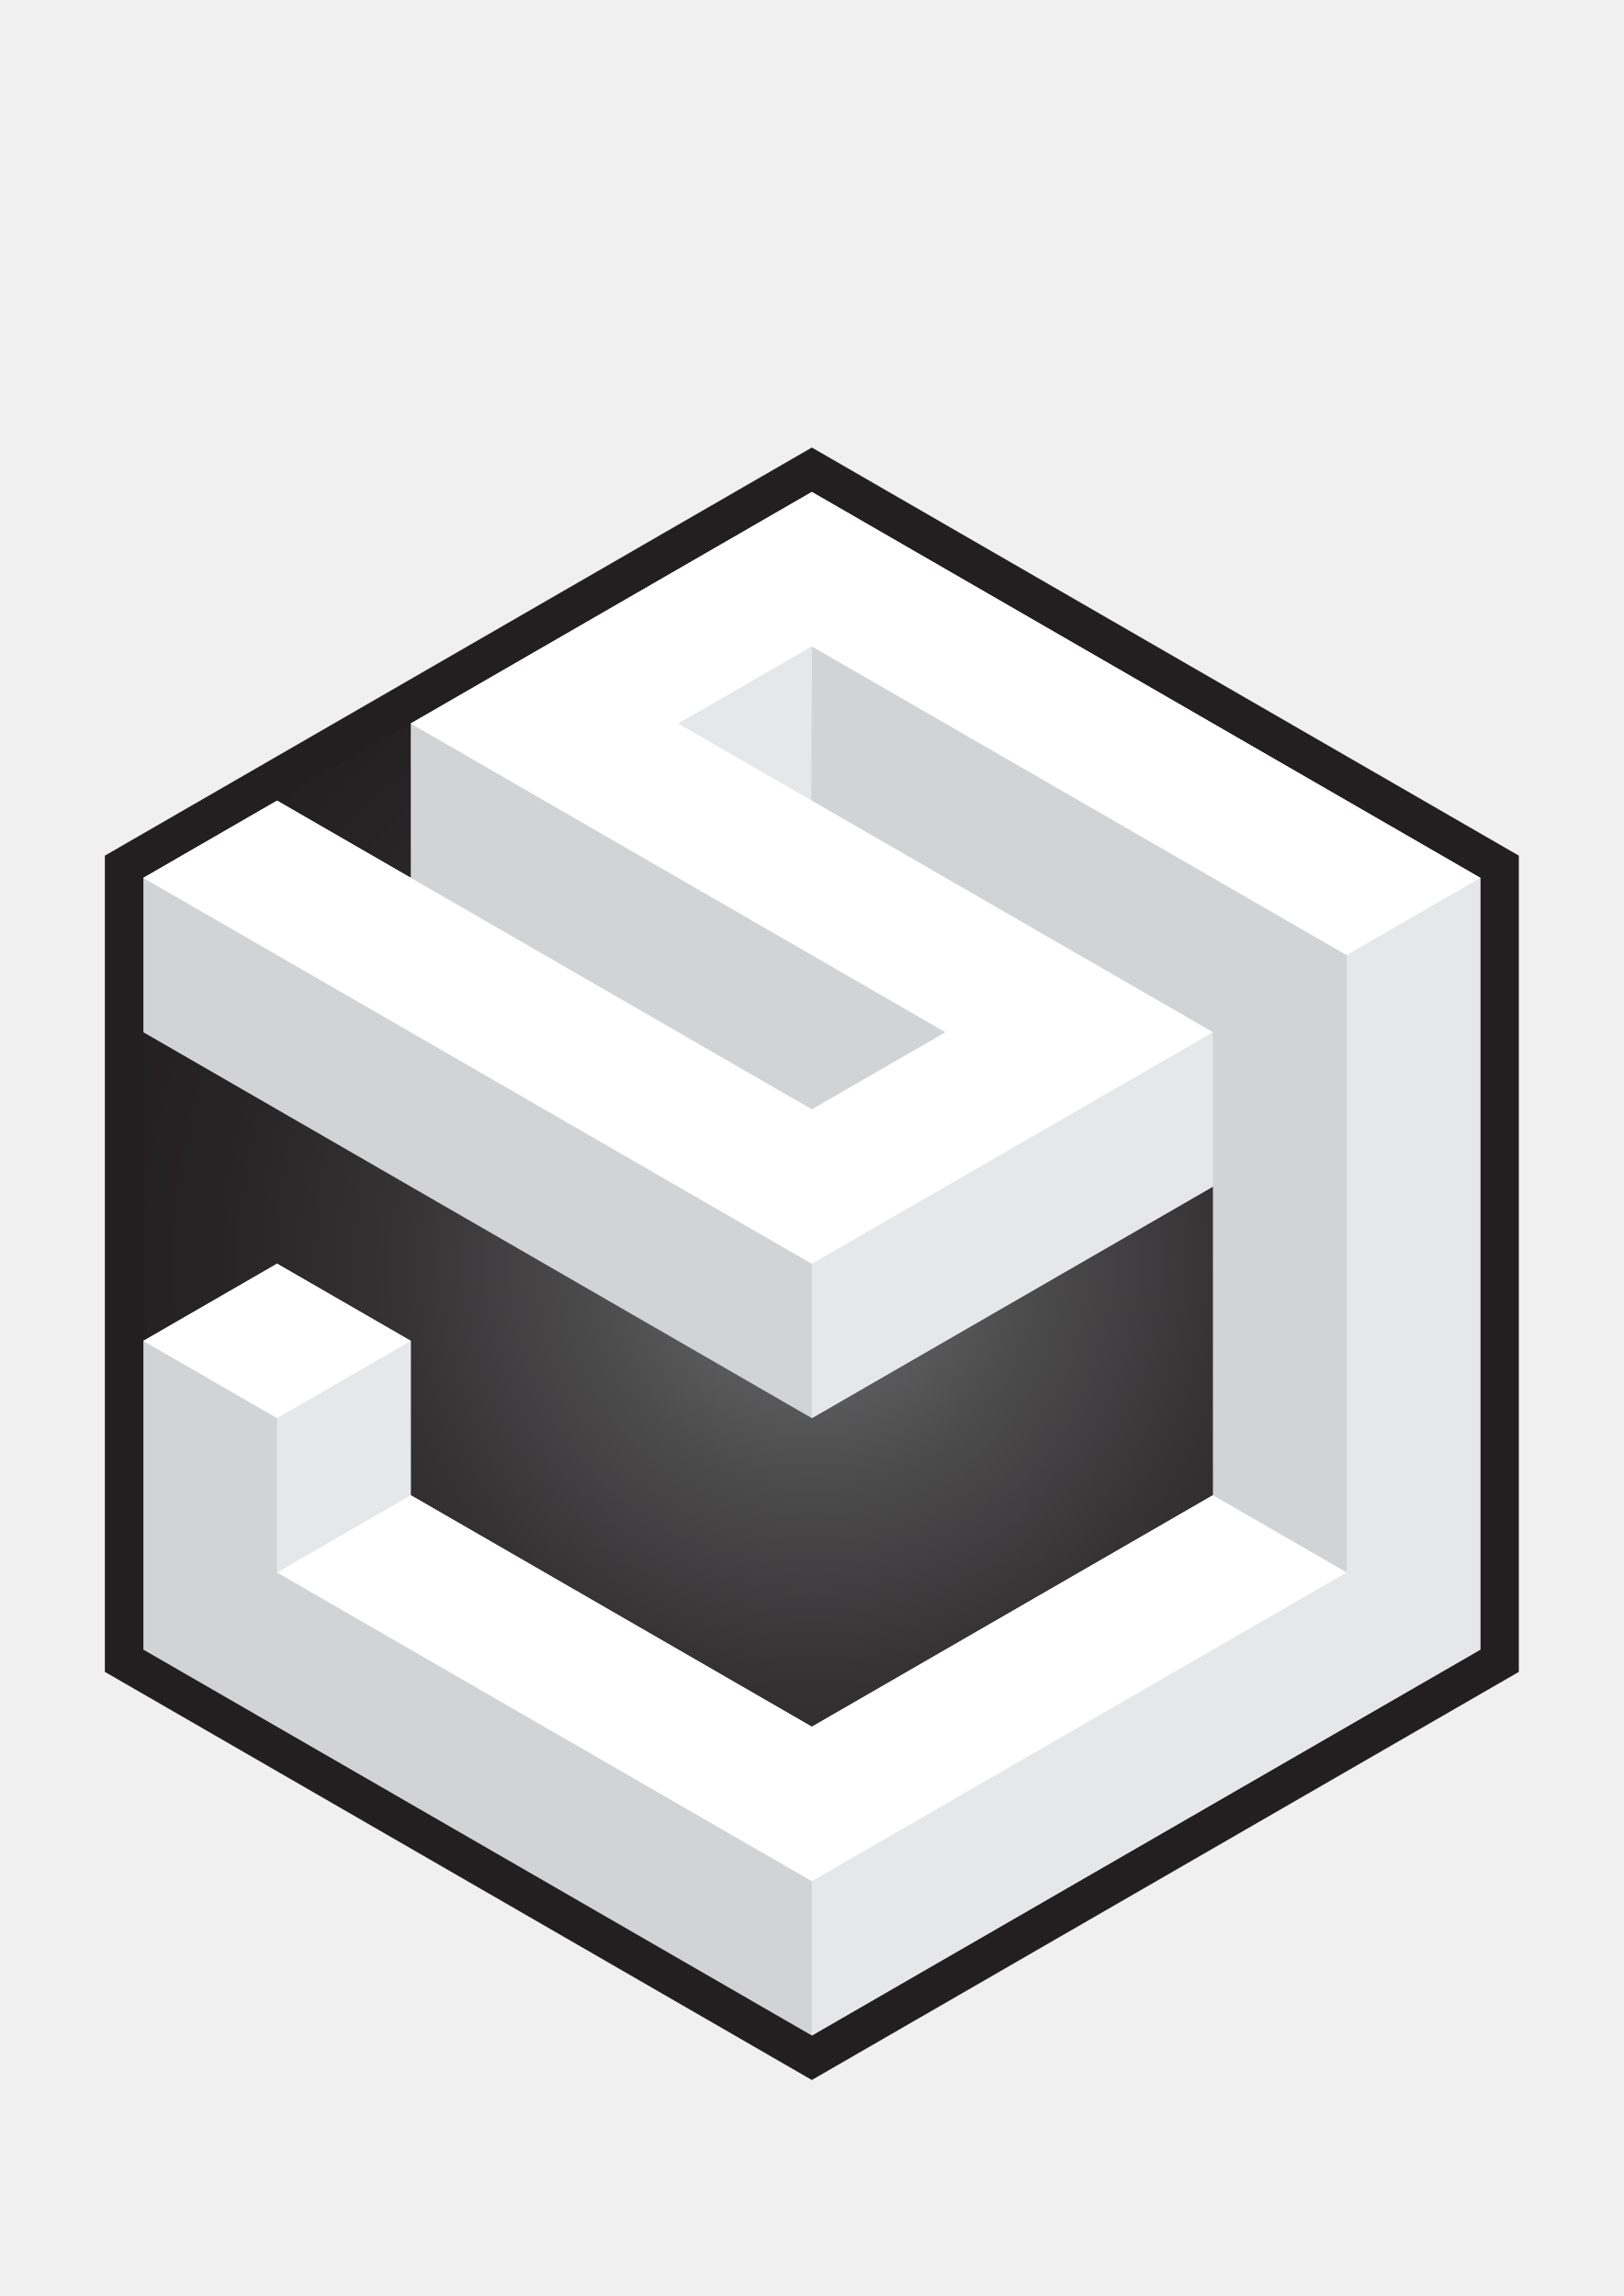
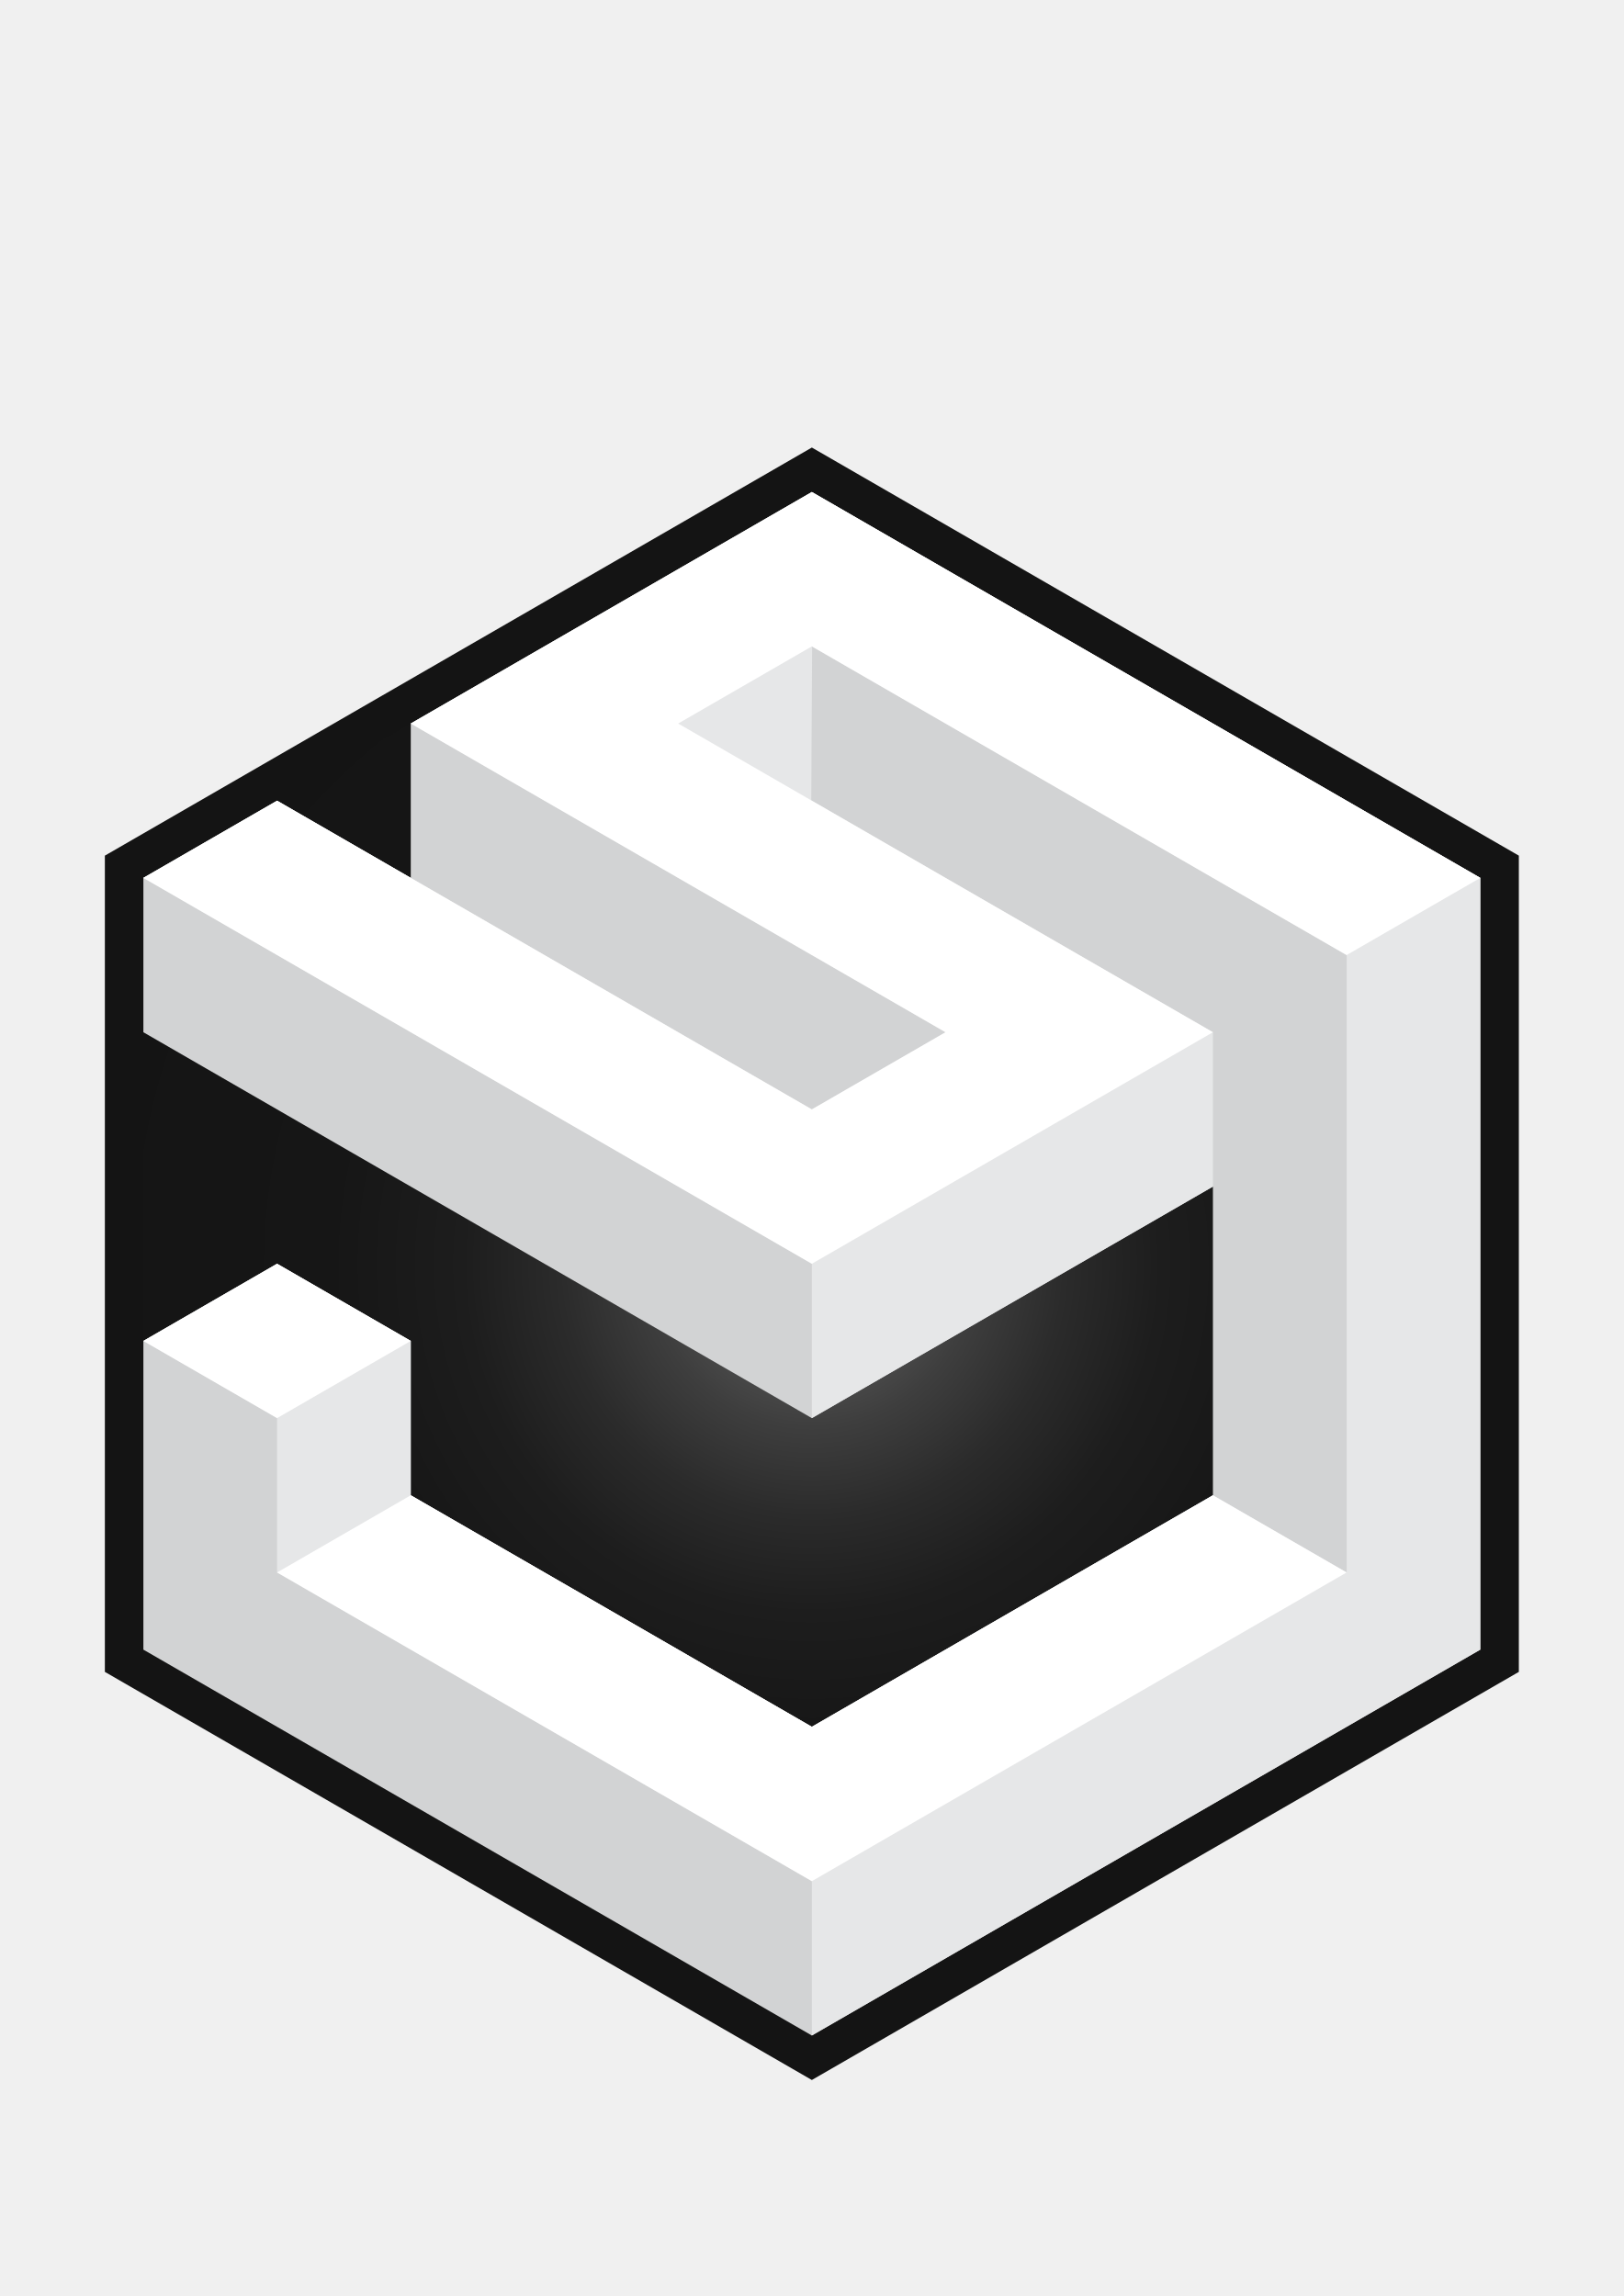
<svg xmlns="http://www.w3.org/2000/svg" viewBox="0 0 2528.2 3575.6">
  <defs>
-     <style>.cls-1{fill:#231f20;}.cls-2{fill:#fff;}.cls-3{fill:#d2d3d4;}.cls-4{fill:url(#radial-gradient);}.cls-5{fill:#e6e7e8;}</style>
+     <style>.cls-1{fill:#141414;}.cls-2{fill:#fff;}.cls-3{fill:#d2d3d4;}.cls-4{fill:url(#radial-gradient);}.cls-5{fill:#e6e7e8;}</style>
    <radialGradient id="radial-gradient" cx="1264.1" cy="1968.08" fx="1264.1" fy="1968.08" r="1156.63" gradientUnits="userSpaceOnUse">
-       <stop offset="0" stop-color="#6e6f71" />
-       <stop offset=".02" stop-color="#6b6c6e" />
-       <stop offset=".3" stop-color="#4c4b4c" />
-       <stop offset=".56" stop-color="#353234" />
-       <stop offset=".8" stop-color="#272425" />
-       <stop offset="1" stop-color="#231f20" />
+       <stop offset="0" stop-color="#7b7b7b" />
+       <stop offset=".02" stop-color="#747474" />
+       <stop offset=".11" stop-color="#565656" />
+       <stop offset=".22" stop-color="#3e3e3e" />
+       <stop offset=".34" stop-color="#2b2b2b" />
+       <stop offset=".47" stop-color="#1d1d1d" />
+       <stop offset=".65" stop-color="#161616" />
+       <stop offset="1" stop-color="#141414" />
    </radialGradient>
  </defs>
  <g id="Desig_cube_3">
    <polygon class="cls-4" points="193.27 2586.32 193.27 1349.83 1264.1 731.59 2334.93 1349.83 2334.93 2586.32 1264.1 3204.57 193.27 2586.32" />
    <path class="cls-1" d="M1264.1,766.23l1040.83,600.93v1201.85l-1040.83,600.92L223.27,2569v-1201.85l1040.83-600.93M1264.1,696.95l-30,17.32L193.27,1315.19l-30,17.32v1271.13l30,17.32,1040.83,600.93,30,17.32,30-17.32,1040.83-600.93,30-17.32v-1271.13l-30-17.32-1040.83-600.93-30-17.32h0Z" />
  </g>
  <g id="Dark">
    <polyline class="cls-3" points="1264.09 3169.93 223.26 2569.01 223.26 2088.27 431.42 1968.08 639.59 2088.27 639.59 2328.64 1264.09 2689.19 1888.59 2328.64 1888.59 1847.9 1264.09 2208.45 223.26 1607.53 223.26 1367.16 431.42 1246.97 639.59 1367.16 639.59 1126.79 1264.09 766.23 2304.92 1367.16 2304.94 1367.15 2304.94 2569 1264.1 3169.92" />
  </g>
  <g id="Mid">
    <polyline class="cls-5" points="1264.09 2929.56 431.42 2448.82 431.42 2208.45 223.26 2088.27 431.42 1968.08 639.59 2088.27 639.59 2328.64 1264.09 2689.19 1888.59 2328.64 2096.73 2448.81 2096.75 2448.8 2096.75 1487.34 1264.52 1006.85 1263.16 1246.44 1888.59 1607.53 1888.59 1847.9 1264.09 2208.45 1264.09 1968.08 223.26 1367.16 431.42 1246.97 1264.09 1727.71 1472.26 1607.53 639.59 1126.79 1264.09 766.23 2304.92 1367.16 2304.94 1367.15 2304.94 2569 1264.1 3169.92 1264.1 2929.58" />
  </g>
  <g id="Light">
    <polygon class="cls-2" points="1264.09 2929.56 431.43 2448.82 639.59 2328.63 1264.09 2689.19 1888.59 2328.63 2096.76 2448.82 1264.09 2929.56" />
    <polygon class="cls-2" points="639.59 2088.26 431.43 1968.08 223.26 2088.26 431.43 2208.45 639.59 2088.26" />
    <polygon class="cls-2" points="1264.09 766.23 639.59 1126.78 1472.26 1607.52 1264.09 1727.71 431.43 1246.97 223.26 1367.15 1264.09 1968.08 1888.59 1607.52 1055.93 1126.78 1264.09 1006.6 2096.76 1487.34 2304.93 1367.15 1264.09 766.23" />
  </g>
</svg>
